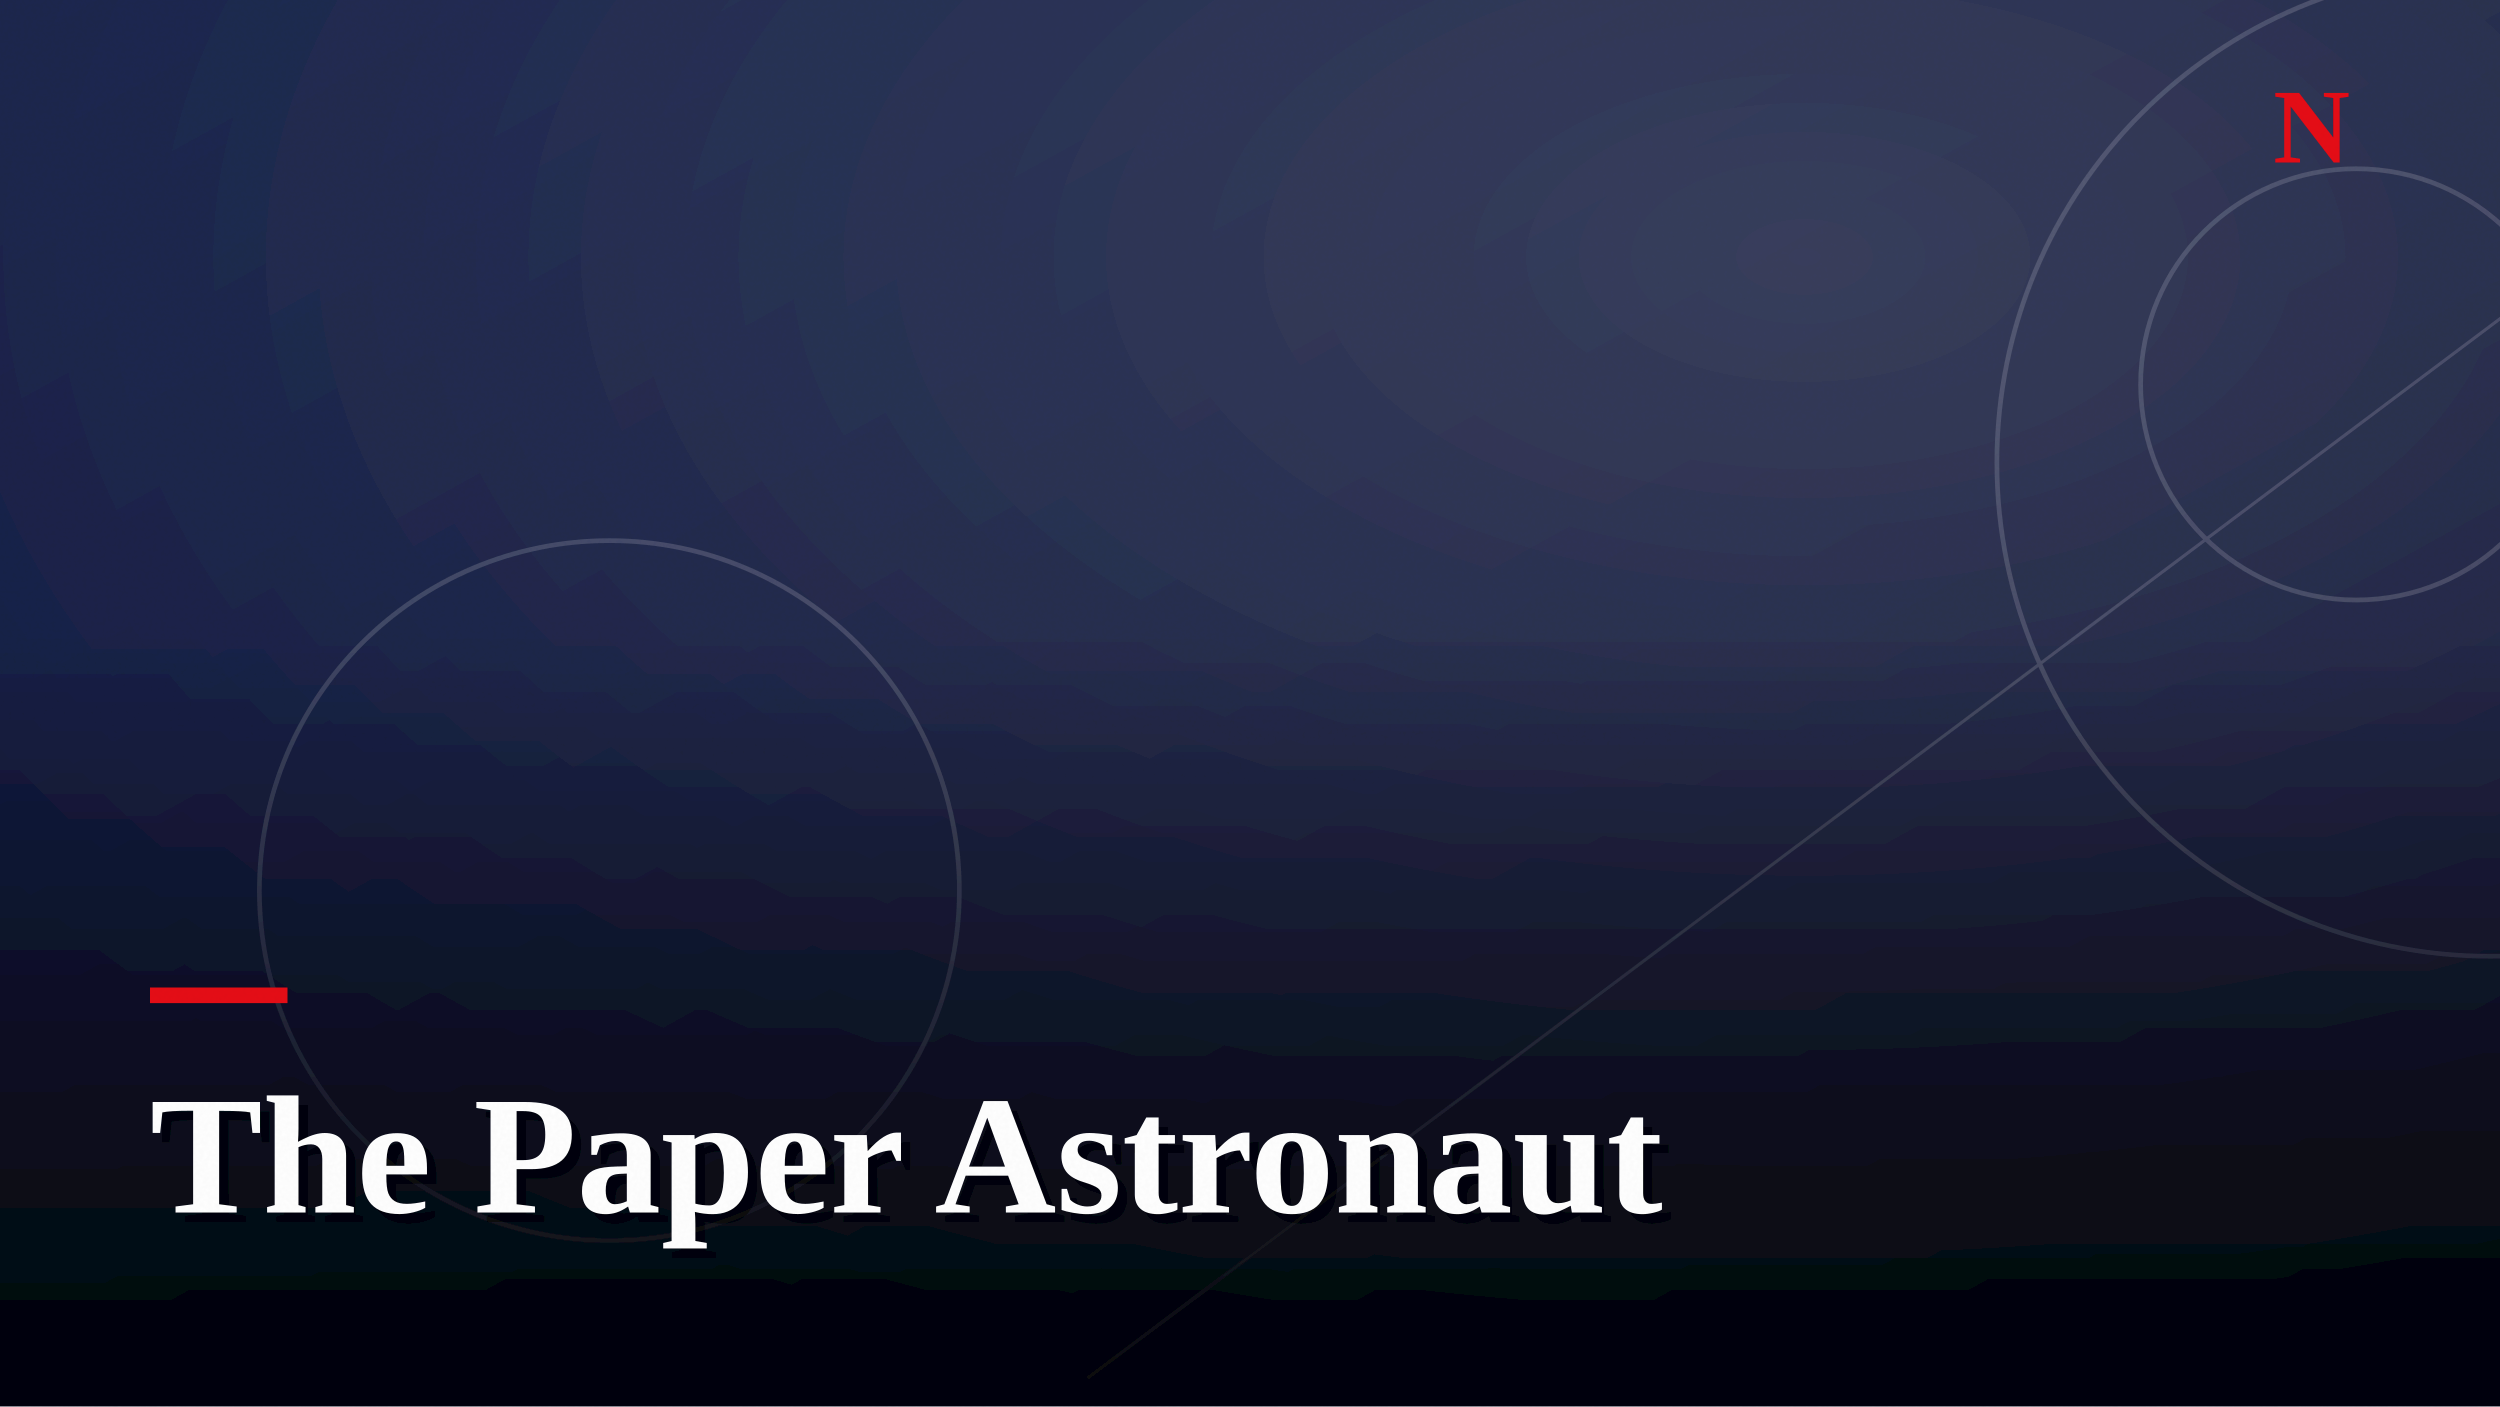
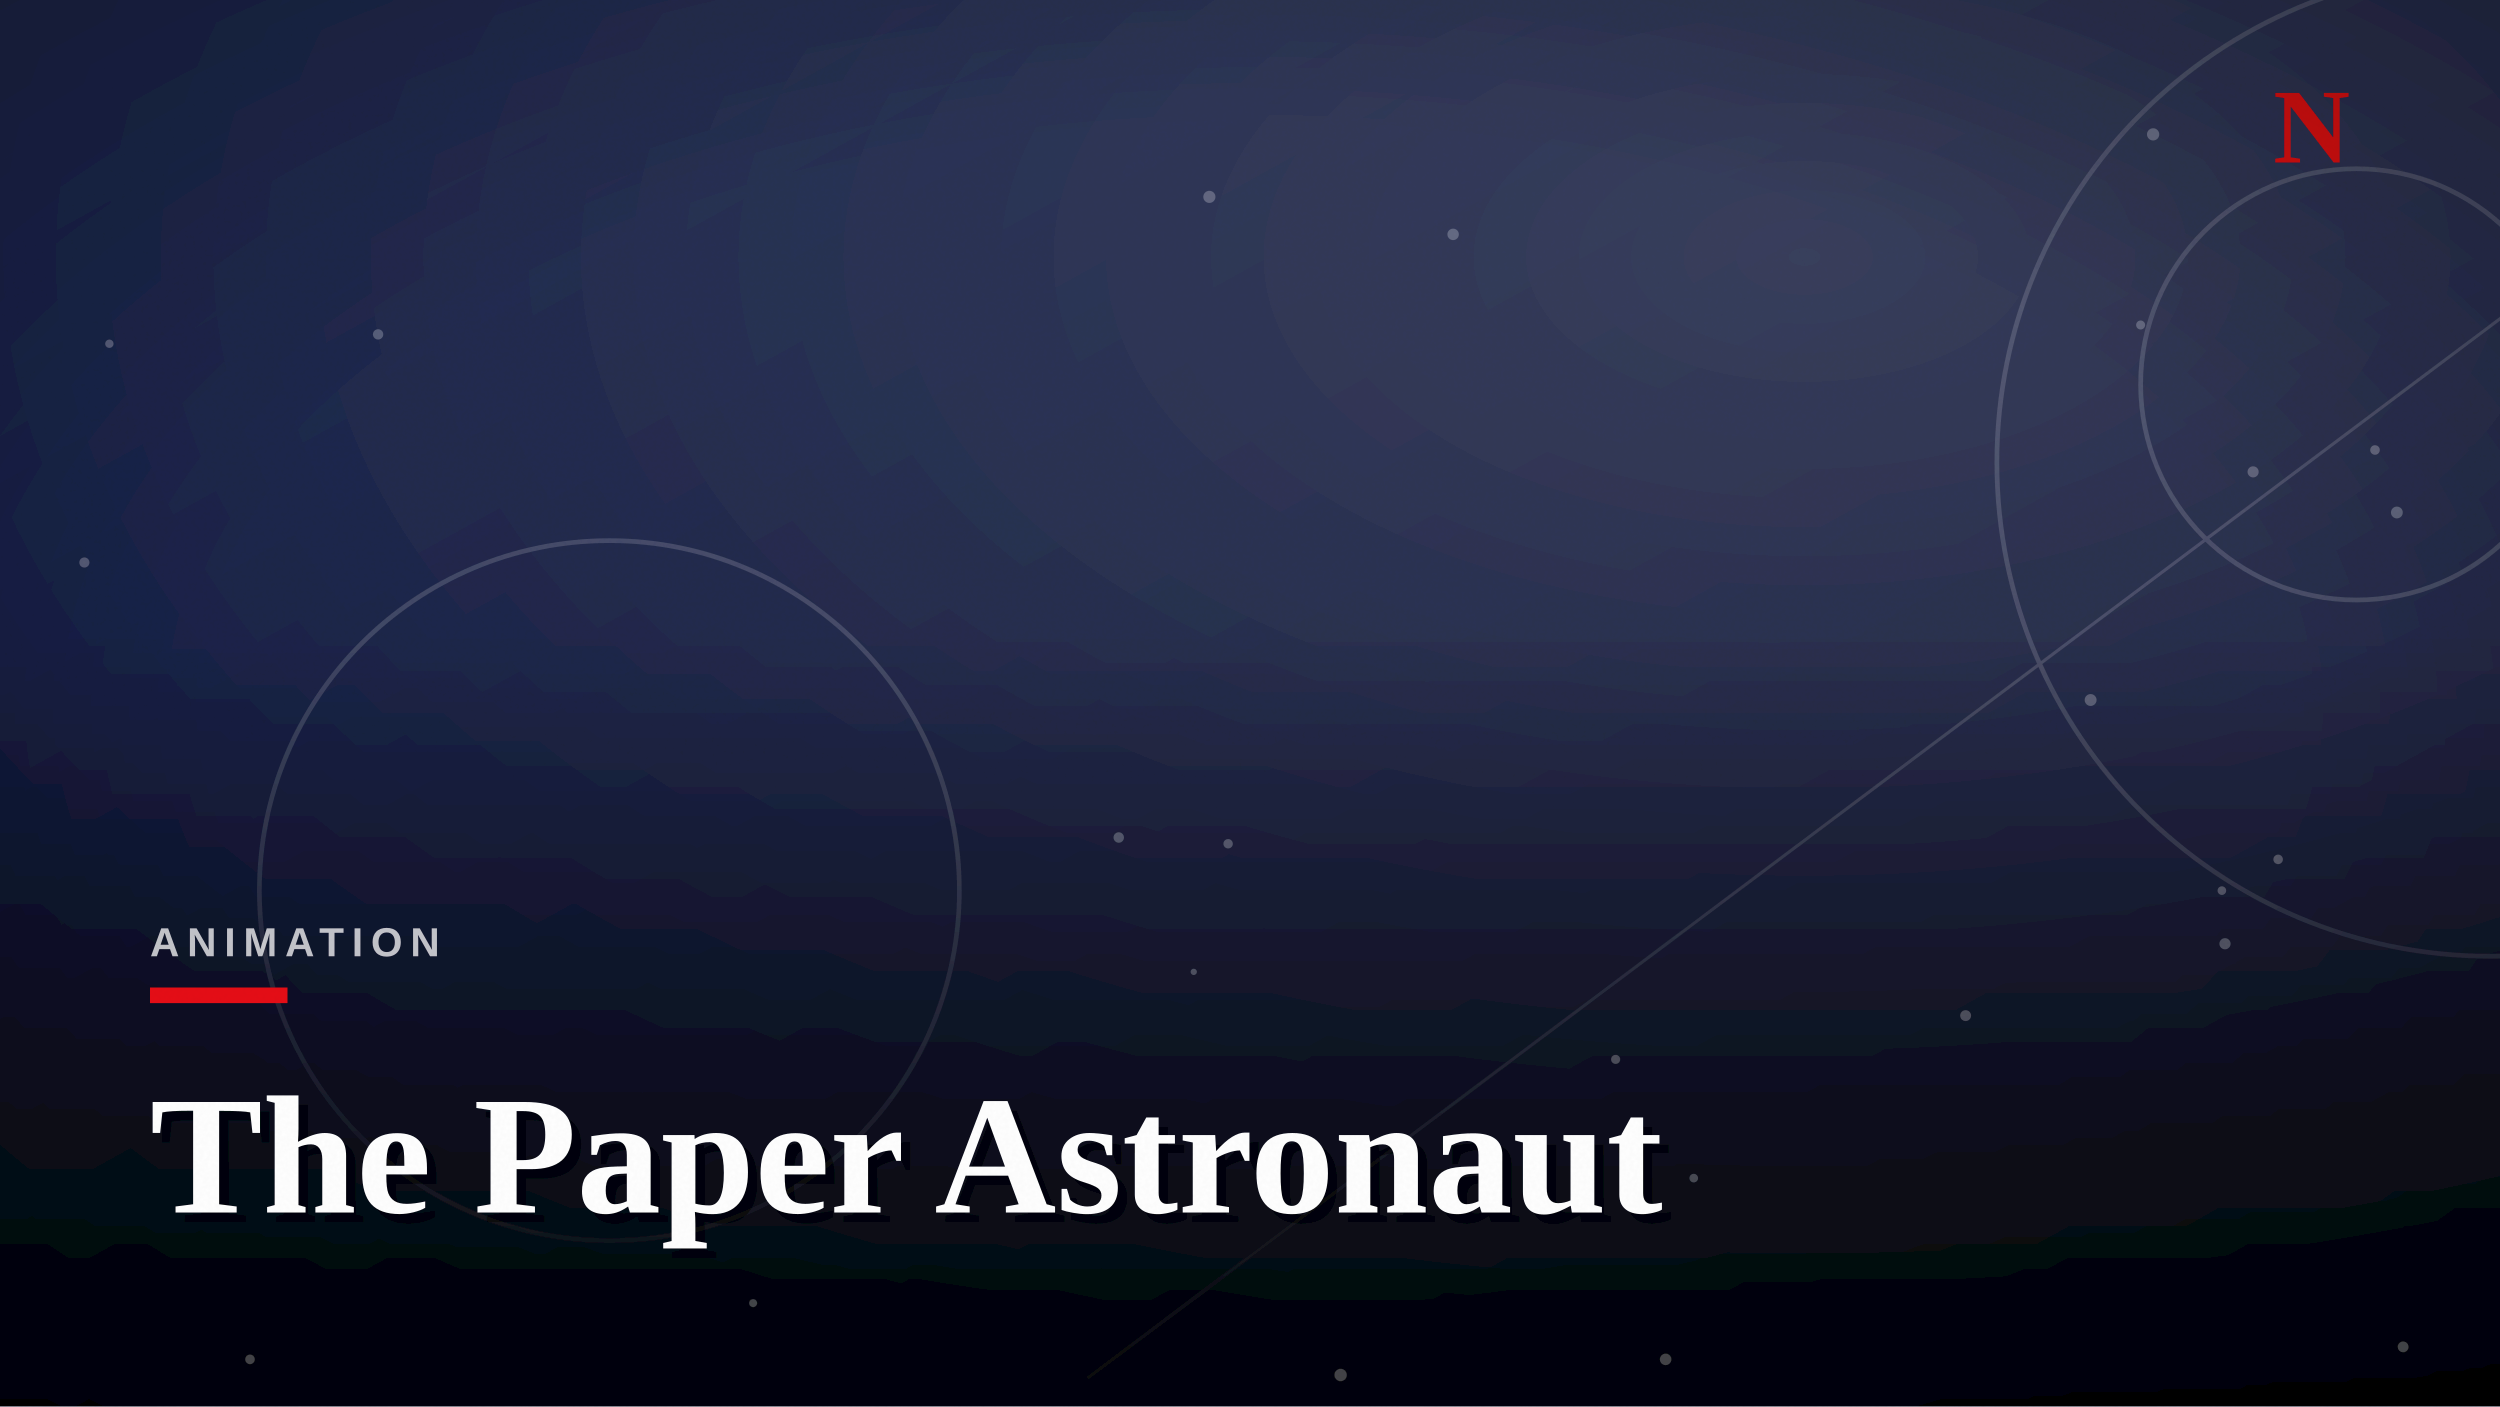
<svg xmlns="http://www.w3.org/2000/svg" viewBox="0 0 800 450" role="img" aria-label="The Paper Astronaut backdrop">
  <defs>
    <linearGradient id="bg" x1="0" y1="0" x2="1" y2="1">
      <stop offset="0" stop-color="#16214a" />
+       <stop offset="0.5" stop-color="#12193d" />
      <stop offset="1" stop-color="#0d1030" />
    </linearGradient>
    <radialGradient id="glow" cx="0.72" cy="0.18" r="0.85">
      <stop offset="0" stop-color="#ffffff" stop-opacity="0.16" />
      <stop offset="1" stop-color="#ffffff" stop-opacity="0" />
+     </radialGradient>
+     <radialGradient id="vignette" cx="0.5" cy="0.5" r="0.75">
+       <stop offset="0.55" stop-color="#000000" stop-opacity="0" />
+       <stop offset="1" stop-color="#000000" stop-opacity="0.35" />
    </radialGradient>
    <linearGradient id="fade" x1="0" y1="0" x2="0" y2="1">
      <stop offset="0.45" stop-color="#000000" stop-opacity="0" />
      <stop offset="1" stop-color="#000000" stop-opacity="0.85" />
    </linearGradient>
    <filter id="grain">
      <feTurbulence type="fractalNoise" baseFrequency="0.8" numOctaves="2" />
      <feColorMatrix type="matrix" values="0 0 0 0 0  0 0 0 0 0  0 0 0 0 0  0 0 0 0.05 0" />
      <feComposite operator="over" in2="SourceGraphic" />
    </filter>
  </defs>
  <g filter="url(#grain)">
    <rect width="800" height="450" fill="url(#bg)" />
    <rect width="800" height="450" fill="url(#glow)" />
    <g opacity="0.16" stroke="#ffffff" fill="none">
      <circle cx="195" cy="285" r="112" fill="none" stroke="#ffffff" stroke-width="1.5" />
      <circle cx="754" cy="123" r="69" fill="none" stroke="#ffffff" stroke-width="1.5" />
      <circle cx="797" cy="148" r="158" fill="none" stroke="#ffffff" stroke-width="1.5" />
      <line x1="348" y1="441" x2="828" y2="81" stroke="#ffffff" stroke-width="1" />
    </g>
    <text x="752" y="52" font-family="Georgia, 'Times New Roman', serif" font-size="34" font-weight="700" fill="#E50914" text-anchor="end">N</text>
+     <rect width="800" height="450" fill="url(#vignette)" />
    <rect width="800" height="450" fill="url(#fade)" />
+     <circle cx="517" cy="339" r="1.45" fill="#ffffff" opacity="0.25" />
+     <circle cx="685" cy="104" r="1.44" fill="#ffffff" opacity="0.25" />
+     <circle cx="689" cy="43" r="1.96" fill="#ffffff" opacity="0.25" />
+     <circle cx="629" cy="325" r="1.74" fill="#ffffff" opacity="0.25" />
+     <circle cx="387" cy="63" r="1.94" fill="#ffffff" opacity="0.25" />
+     <circle cx="729" cy="275" r="1.52" fill="#ffffff" opacity="0.25" />
+     <circle cx="121" cy="107" r="1.65" fill="#ffffff" opacity="0.25" />
+     <circle cx="669" cy="224" r="1.90" fill="#ffffff" opacity="0.25" />
+     <circle cx="767" cy="164" r="1.89" fill="#ffffff" opacity="0.25" />
+     <circle cx="769" cy="431" r="1.73" fill="#ffffff" opacity="0.25" />
+     <circle cx="533" cy="435" r="1.84" fill="#ffffff" opacity="0.25" />
+     <circle cx="393" cy="270" r="1.50" fill="#ffffff" opacity="0.25" />
+     <circle cx="27" cy="180" r="1.62" fill="#ffffff" opacity="0.25" />
+     <circle cx="80" cy="435" r="1.53" fill="#ffffff" opacity="0.25" />
+     <circle cx="711" cy="285" r="1.38" fill="#ffffff" opacity="0.25" />
+     <circle cx="382" cy="311" r="1.01" fill="#ffffff" opacity="0.25" />
+     <circle cx="721" cy="151" r="1.78" fill="#ffffff" opacity="0.25" />
+     <circle cx="542" cy="377" r="1.39" fill="#ffffff" opacity="0.25" />
+     <circle cx="760" cy="144" r="1.53" fill="#ffffff" opacity="0.25" />
+     <circle cx="712" cy="302" r="1.79" fill="#ffffff" opacity="0.25" />
+     <circle cx="35" cy="110" r="1.33" fill="#ffffff" opacity="0.25" />
+     <circle cx="429" cy="440" r="1.98" fill="#ffffff" opacity="0.25" />
+     <circle cx="358" cy="268" r="1.67" fill="#ffffff" opacity="0.25" />
+     <circle cx="465" cy="75" r="1.83" fill="#ffffff" opacity="0.25" />
+     <circle cx="241" cy="417" r="1.27" fill="#ffffff" opacity="0.25" />
    <rect x="48" y="316" width="44" height="5" fill="#E50914" />
+     <text x="48" y="306" font-family="Arial, Helvetica, sans-serif" font-size="13" font-weight="600" letter-spacing="2.5" fill="rgba(255,255,255,0.75)">ANIMATION</text>
    <text x="51" y="391" font-family="Georgia, 'Times New Roman', serif" font-size="54" font-weight="700" fill="rgba(0,0,0,0.55)">The Paper Astronaut</text>
    <text x="48" y="388" font-family="Georgia, 'Times New Roman', serif" font-size="54" font-weight="700" fill="#ffffff">The Paper Astronaut</text>
  </g>
</svg>
